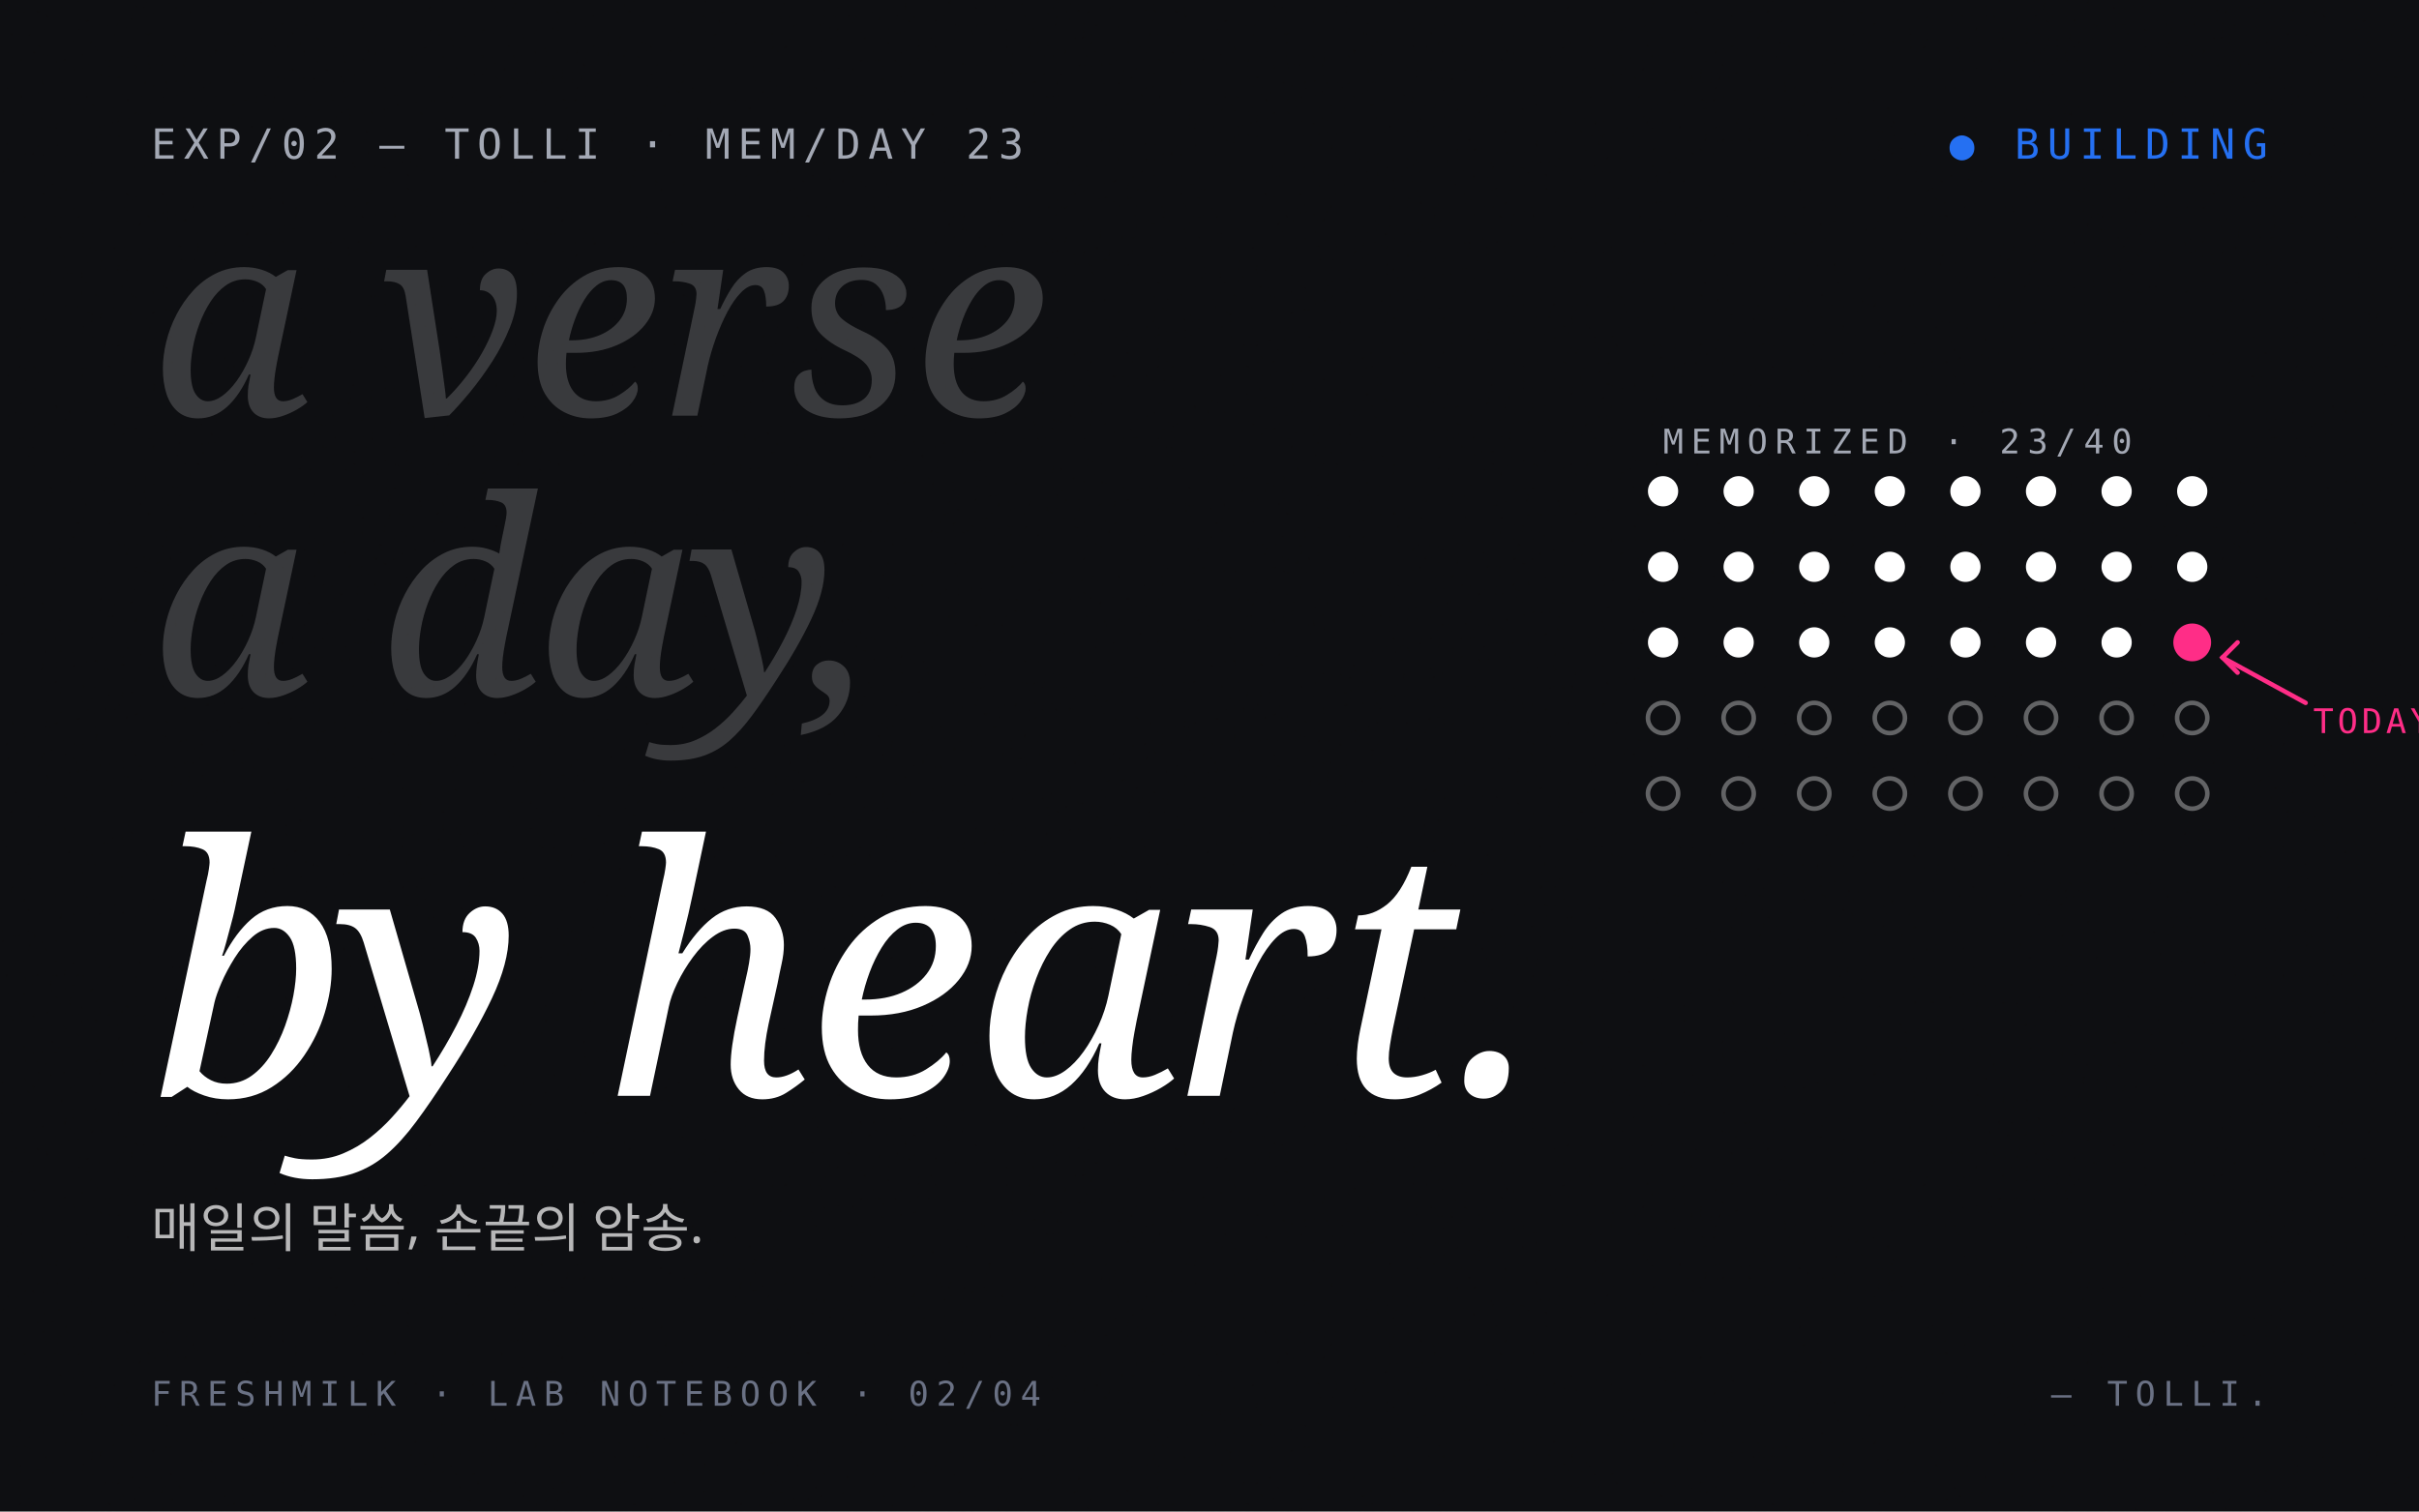
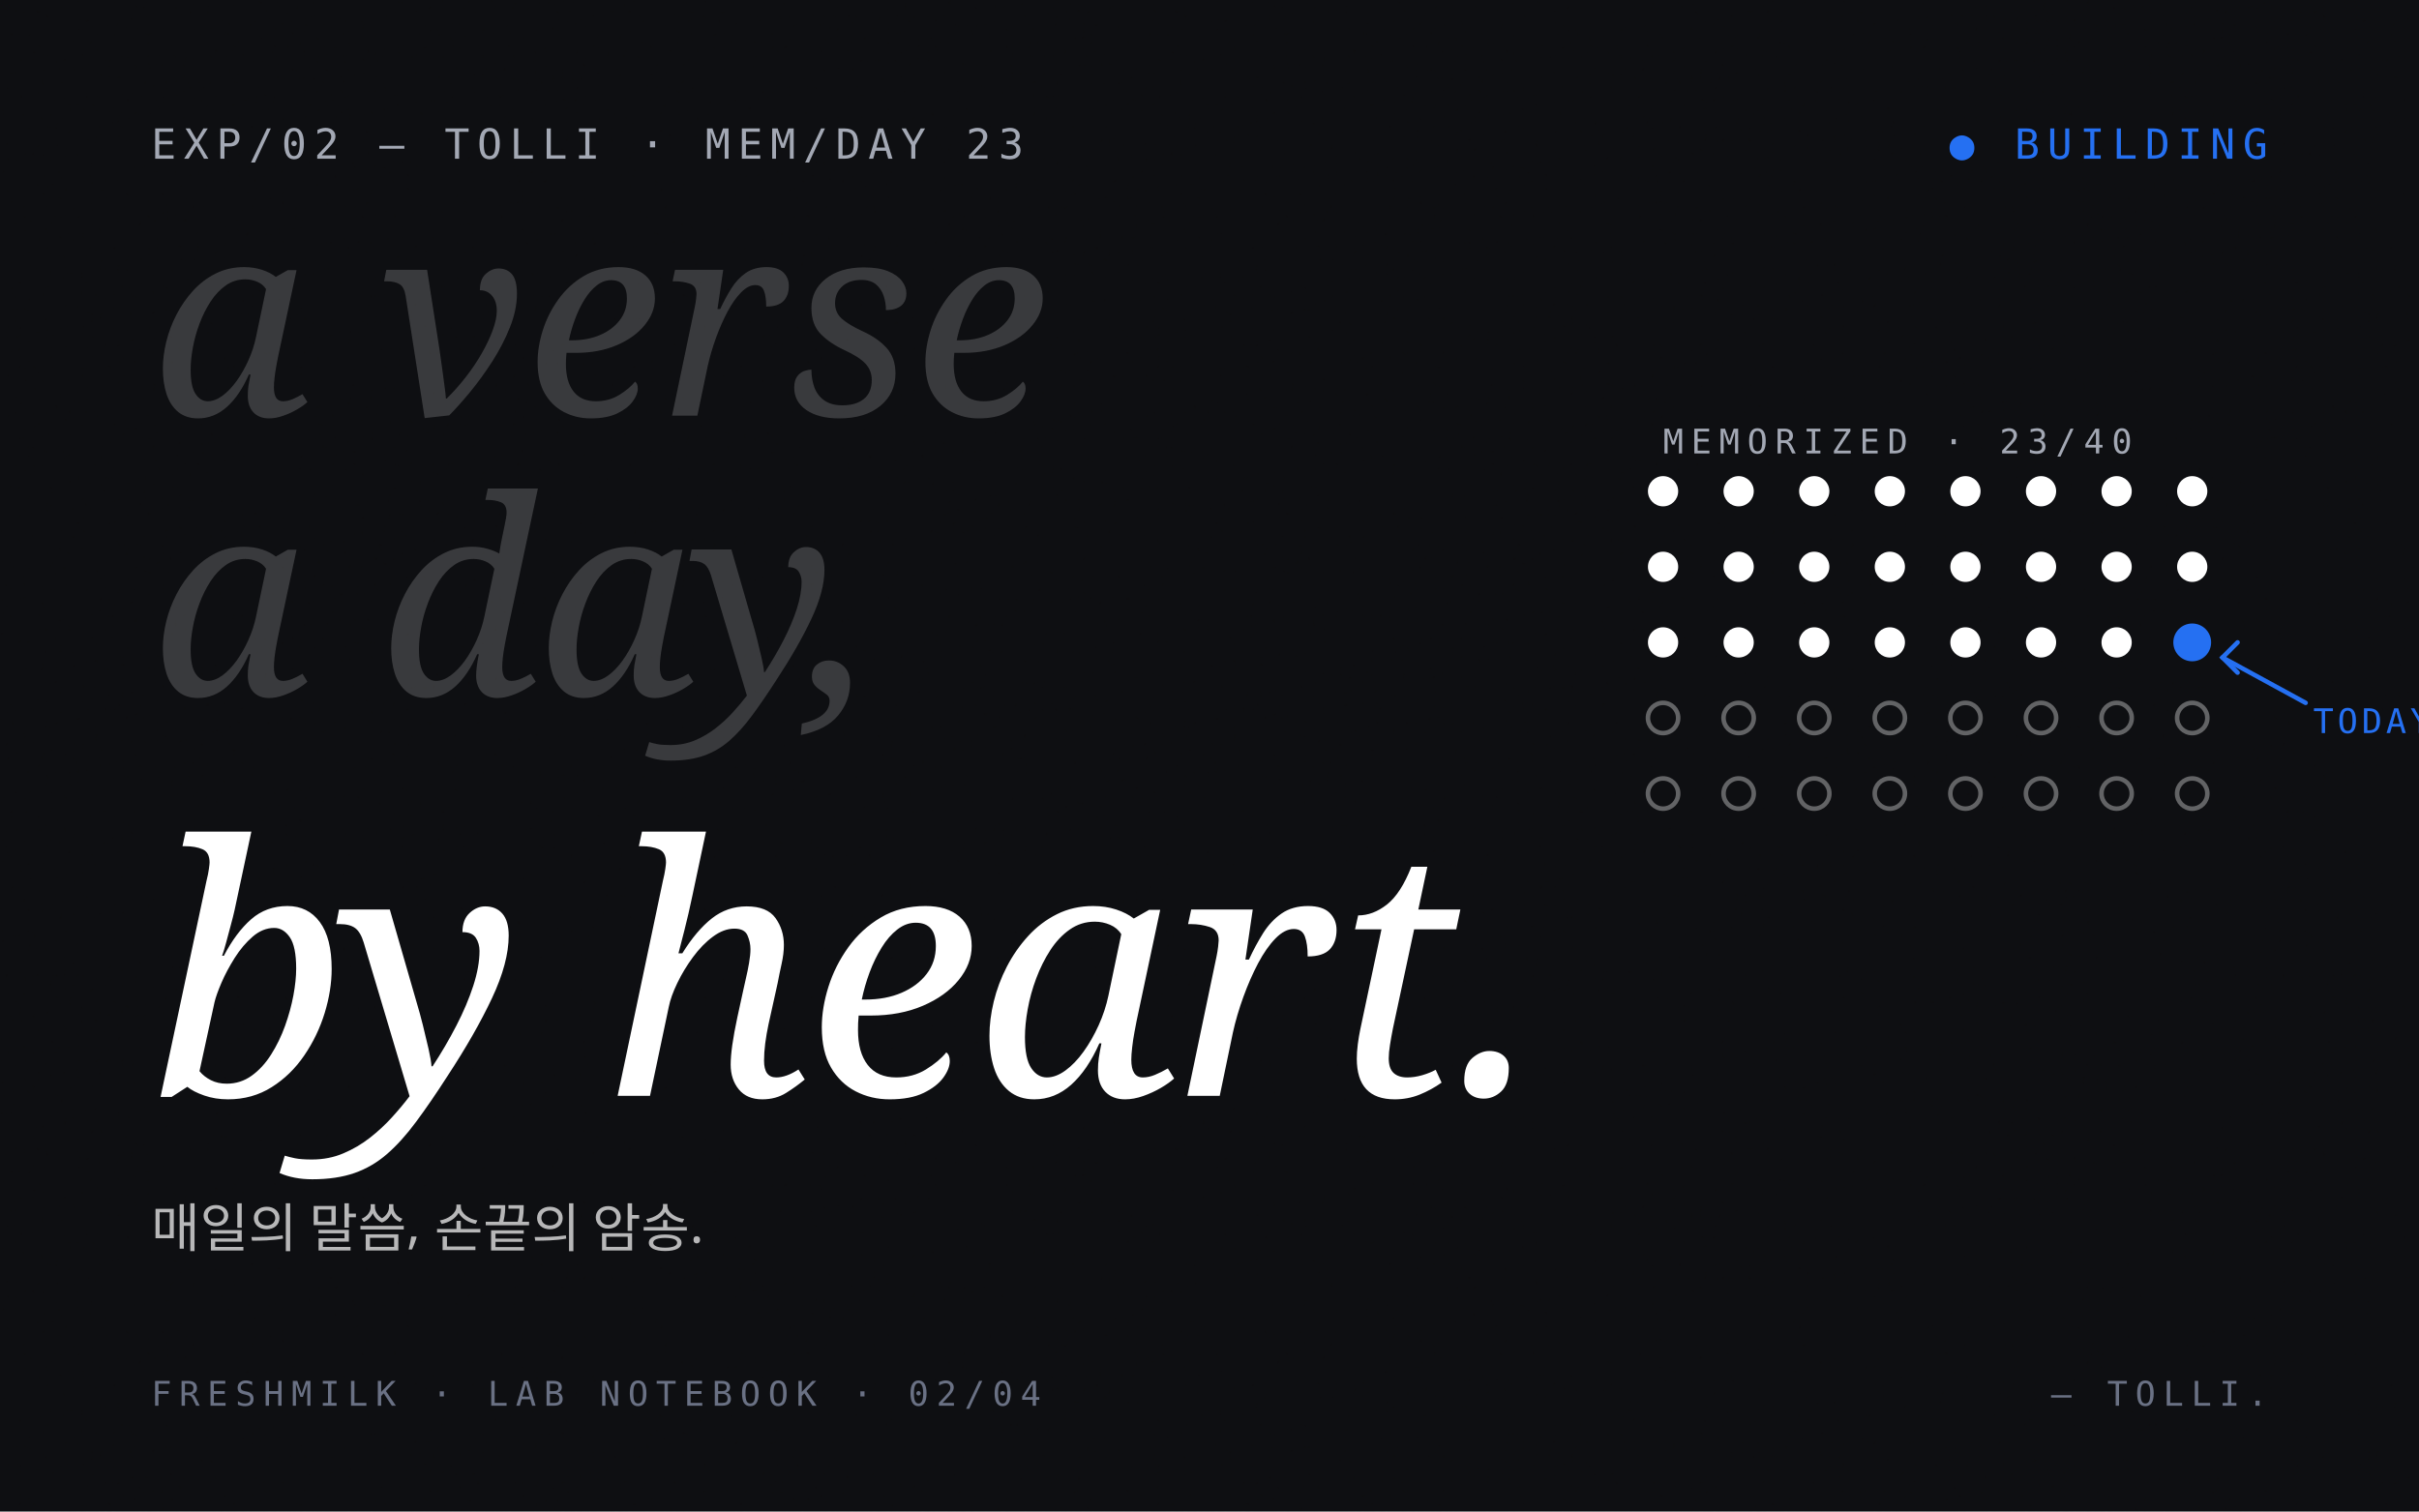
<svg xmlns="http://www.w3.org/2000/svg" viewBox="0 0 640 400" width="640" height="400" role="img" aria-label="tolli — typographic verse poster">
  <defs>
    <filter id="tolliGrain" x="0" y="0" width="100%" height="100%">
      <feTurbulence type="fractalNoise" baseFrequency="0.85" numOctaves="2" stitchTiles="stitch" />
      <feColorMatrix values="0 0 0 0 0  0 0 0 0 0  0 0 0 0 0  0 0 0 0.05 0" />
    </filter>
  </defs>
  <rect width="640" height="400" fill="#0E0F12" />
  <rect width="640" height="400" filter="url(#tolliGrain)" opacity="0.8" />
  <g font-family="'JetBrains Mono', ui-monospace, monospace" font-size="11" fill="#A3A8B4" letter-spacing="2">
    <text x="40" y="42">EXP/02 — TOLLI · MEM/DAY 23</text>
    <text x="600" y="42" text-anchor="end" fill="#2570F2">● BUILDING</text>
  </g>
  <g transform="translate(40, 110)">
    <text font-family="'Instrument Serif', serif" font-style="italic" font-size="72" fill="#FFFFFF" opacity="0.18">
      <tspan x="0" y="0">a verse</tspan>
      <tspan x="0" y="74">a day,</tspan>
    </text>
    <text font-family="'Instrument Serif', serif" font-style="italic" font-size="92" fill="#FFFFFF" letter-spacing="-1">
      <tspan x="0" y="180">by heart.</tspan>
    </text>
    <text font-family="'Pretendard Variable',sans-serif" font-size="14" font-weight="300" fill="#FFFFFF" opacity="0.7">
      <tspan x="0" y="220">매일의 말씀, 손끝의 암송.</tspan>
    </text>
  </g>
  <g transform="translate(440, 130)">
    <text font-family="'JetBrains Mono', ui-monospace, monospace" font-size="9" fill="#A3A8B4" letter-spacing="2" x="0" y="-10">
      MEMORIZED · 23/40
    </text>
    <g fill="#FFFFFF">
      <circle cx="0" cy="0" r="4" />
      <circle cx="20" cy="0" r="4" />
      <circle cx="40" cy="0" r="4" />
      <circle cx="60" cy="0" r="4" />
      <circle cx="80" cy="0" r="4" />
      <circle cx="100" cy="0" r="4" />
      <circle cx="120" cy="0" r="4" />
      <circle cx="140" cy="0" r="4" />
      <circle cx="0" cy="20" r="4" />
      <circle cx="20" cy="20" r="4" />
      <circle cx="40" cy="20" r="4" />
      <circle cx="60" cy="20" r="4" />
      <circle cx="80" cy="20" r="4" />
      <circle cx="100" cy="20" r="4" />
      <circle cx="120" cy="20" r="4" />
      <circle cx="140" cy="20" r="4" />
      <circle cx="0" cy="40" r="4" />
      <circle cx="20" cy="40" r="4" />
      <circle cx="40" cy="40" r="4" />
      <circle cx="60" cy="40" r="4" />
      <circle cx="80" cy="40" r="4" />
      <circle cx="100" cy="40" r="4" />
      <circle cx="120" cy="40" r="4" />
    </g>
-     <circle cx="140" cy="40" r="5" fill="#FF2D87" />
-     <g stroke="#FF2D87" stroke-width="1.2" fill="none">
+     <circle cx="140" cy="40" r="5" fill="#2570F2" />
+     <g stroke="#2570F2" stroke-width="1.2" fill="none">
      <path d="M 170 56 L 148 44" stroke-linecap="round" />
      <path d="M 152 40 L 148 44 L 152 48" stroke-linecap="round" />
    </g>
-     <text x="172" y="64" font-family="'JetBrains Mono', ui-monospace, monospace" font-size="9" fill="#FF2D87" letter-spacing="1">
+     <text x="172" y="64" font-family="'JetBrains Mono', ui-monospace, monospace" font-size="9" fill="#2570F2" letter-spacing="1">
      TODAY
    </text>
    <g fill="none" stroke="#FFFFFF" stroke-width="1.2" opacity="0.35">
      <circle cx="0" cy="60" r="4" />
      <circle cx="20" cy="60" r="4" />
      <circle cx="40" cy="60" r="4" />
      <circle cx="60" cy="60" r="4" />
      <circle cx="80" cy="60" r="4" />
      <circle cx="100" cy="60" r="4" />
      <circle cx="120" cy="60" r="4" />
      <circle cx="140" cy="60" r="4" />
      <circle cx="0" cy="80" r="4" />
      <circle cx="20" cy="80" r="4" />
      <circle cx="40" cy="80" r="4" />
      <circle cx="60" cy="80" r="4" />
      <circle cx="80" cy="80" r="4" />
      <circle cx="100" cy="80" r="4" />
      <circle cx="120" cy="80" r="4" />
      <circle cx="140" cy="80" r="4" />
    </g>
  </g>
  <g transform="translate(40, 372)" font-family="'JetBrains Mono', ui-monospace, monospace" font-size="9" fill="#6A7184" letter-spacing="2">
    <text>FRESHMILK · LAB NOTEBOOK · 02/04</text>
    <text x="560" text-anchor="end">— TOLLI.</text>
  </g>
</svg>
